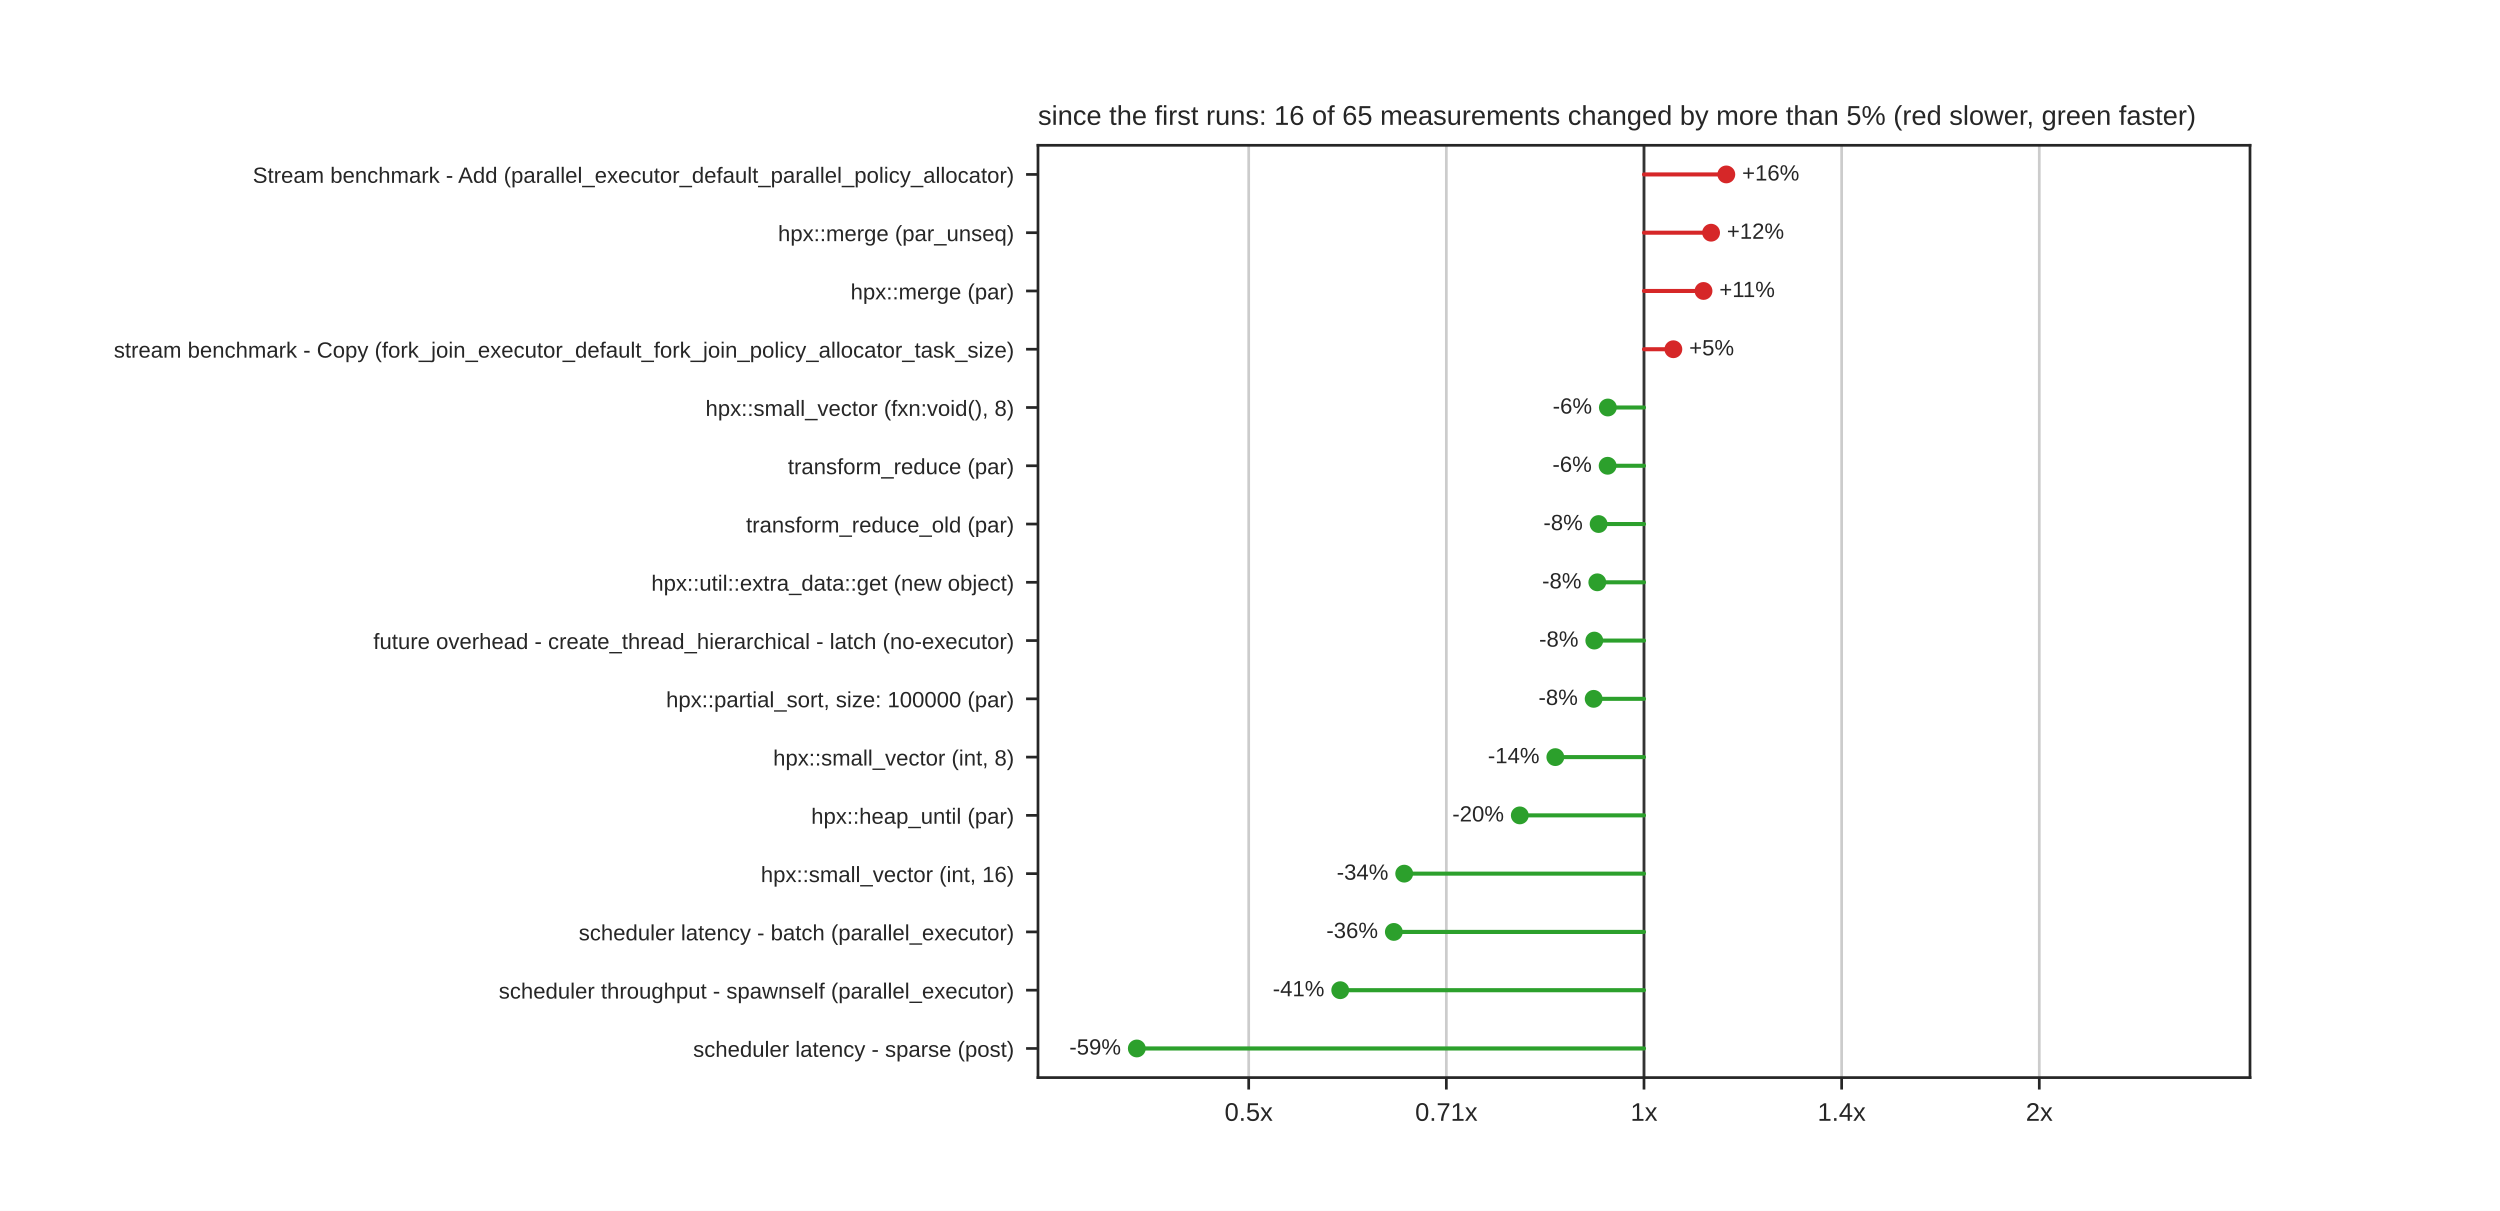
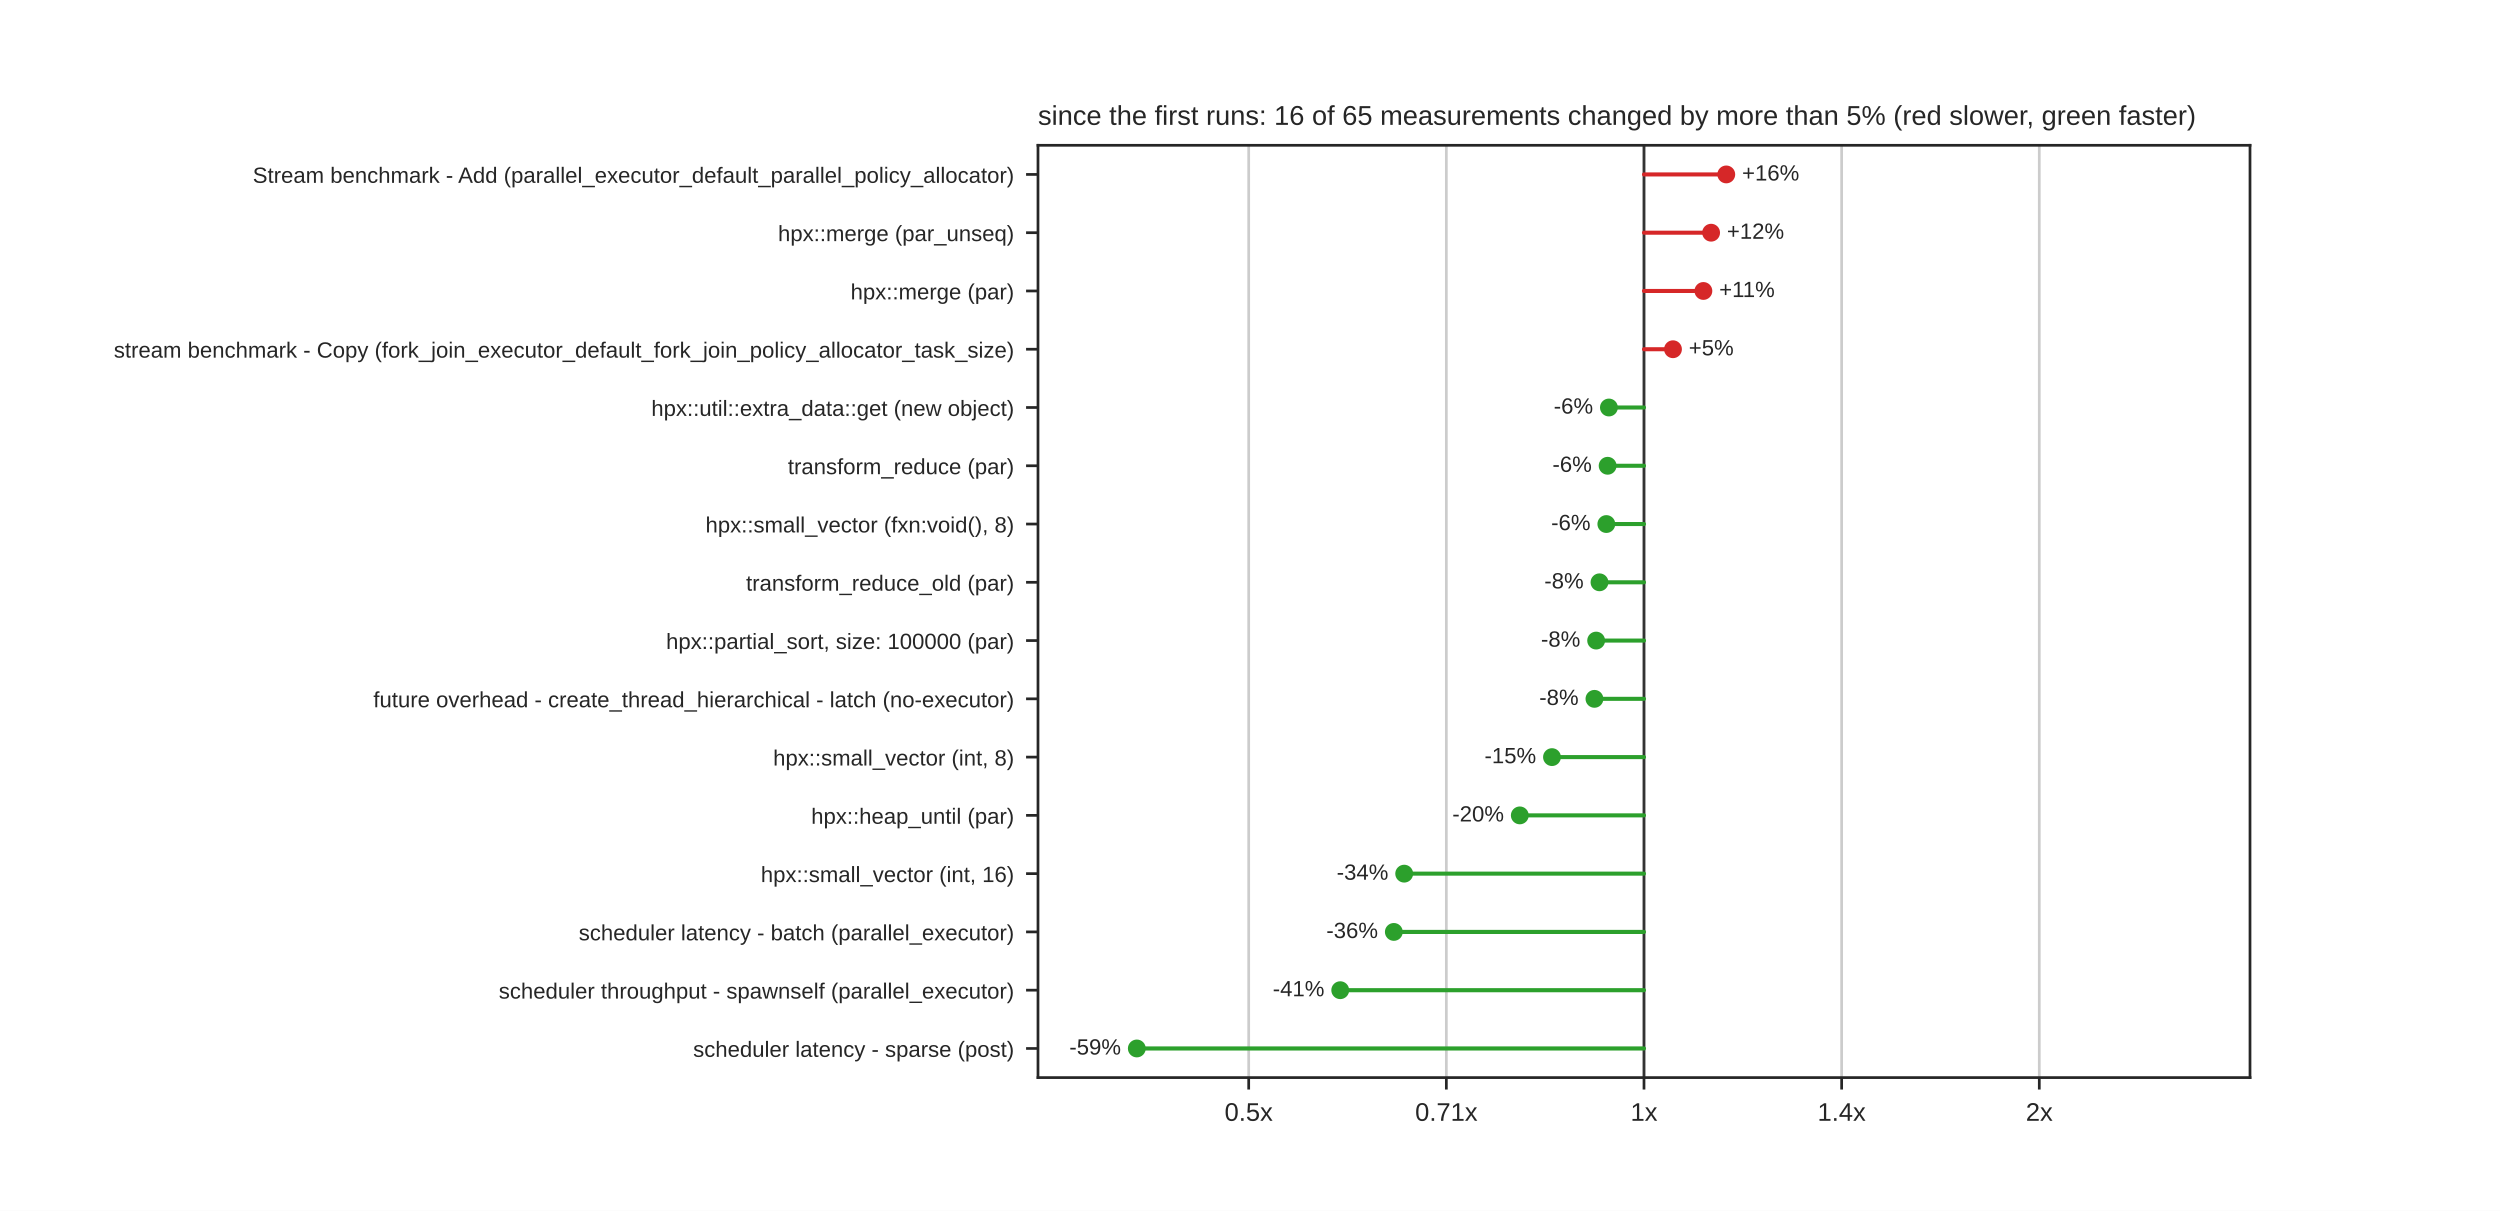
<svg xmlns="http://www.w3.org/2000/svg" xmlns:xlink="http://www.w3.org/1999/xlink" width="734.4pt" height="355.68pt" viewBox="0 0 734.4 355.68" version="1.1">
  <defs>
    <style type="text/css">*{stroke-linejoin: round; stroke-linecap: butt}</style>
  </defs>
  <g id="figure_1">
    <g id="patch_1">
      <path d="M 0 355.68  L 734.4 355.68  L 734.4 0  L 0 0  z " style="fill: #ffffff" />
    </g>
    <g id="axes_1">
      <g id="patch_2">
        <path d="M 304.92 316.555  L 660.96 316.555  L 660.96 42.682  L 304.92 42.682  z " style="fill: #ffffff" />
      </g>
      <g id="matplotlib.axis_1">
        <g id="xtick_1">
          <g id="line2d_1">
            <path d="M 366.817 316.555  L 366.817 42.682  " clip-path="url(#p9021d1a01a)" style="fill: none; stroke: #cccccc; stroke-width: 0.8; stroke-linecap: round" />
          </g>
          <g id="line2d_2">
            <defs>
              <path id="mdfc5214045" d="M 0 0  L 0 3.5  " style="stroke: #262626; stroke-width: 0.8" />
            </defs>
            <g>
              <use xlink:href="#mdfc5214045" x="366.817" y="316.555" style="fill: #262626; stroke: #262626; stroke-width: 0.8" />
            </g>
          </g>
          <g id="text_1">
-             <text style="fill: #262626; font: 7.5px 'Arial', 'DejaVu Sans', 'Liberation Sans', 'Bitstream Vera Sans', sans-serif; text-anchor: middle" x="366.817" y="329.254" transform="rotate(-0 366.8171 329.254)">0.5x</text>
+             <text style="fill: #262626; font: 7.5px 'Arial', 'DejaVu Sans', 'Liberation Sans', 'Bitstream Vera Sans', sans-serif; text-anchor: middle" x="366.817" y="329.254" transform="rotate(-0 366.8173 329.254)">0.5x</text>
          </g>
        </g>
        <g id="xtick_2">
          <g id="line2d_3">
            <path d="M 424.879 316.555  L 424.879 42.682  " clip-path="url(#p9021d1a01a)" style="fill: none; stroke: #cccccc; stroke-width: 0.8; stroke-linecap: round" />
          </g>
          <g id="line2d_4">
            <g>
              <use xlink:href="#mdfc5214045" x="424.879" y="316.555" style="fill: #262626; stroke: #262626; stroke-width: 0.8" />
            </g>
          </g>
          <g id="text_2">
-             <text style="fill: #262626; font: 7.5px 'Arial', 'DejaVu Sans', 'Liberation Sans', 'Bitstream Vera Sans', sans-serif; text-anchor: middle" x="424.879" y="329.254" transform="rotate(-0 424.8786 329.254)">0.71x</text>
+             <text style="fill: #262626; font: 7.5px 'Arial', 'DejaVu Sans', 'Liberation Sans', 'Bitstream Vera Sans', sans-serif; text-anchor: middle" x="424.879" y="329.254" transform="rotate(-0 424.8787 329.254)">0.71x</text>
          </g>
        </g>
        <g id="xtick_3">
          <g id="line2d_5">
            <path d="M 482.94 316.555  L 482.94 42.682  " clip-path="url(#p9021d1a01a)" style="fill: none; stroke: #cccccc; stroke-width: 0.8; stroke-linecap: round" />
          </g>
          <g id="line2d_6">
            <g>
              <use xlink:href="#mdfc5214045" x="482.94" y="316.555" style="fill: #262626; stroke: #262626; stroke-width: 0.8" />
            </g>
          </g>
          <g id="text_3">
            <text style="fill: #262626; font: 7.5px 'Arial', 'DejaVu Sans', 'Liberation Sans', 'Bitstream Vera Sans', sans-serif; text-anchor: middle" x="482.94" y="329.254" transform="rotate(-0 482.94 329.254)">1x</text>
          </g>
        </g>
        <g id="xtick_4">
          <g id="line2d_7">
            <path d="M 541.001 316.555  L 541.001 42.682  " clip-path="url(#p9021d1a01a)" style="fill: none; stroke: #cccccc; stroke-width: 0.8; stroke-linecap: round" />
          </g>
          <g id="line2d_8">
            <g>
              <use xlink:href="#mdfc5214045" x="541.001" y="316.555" style="fill: #262626; stroke: #262626; stroke-width: 0.8" />
            </g>
          </g>
          <g id="text_4">
-             <text style="fill: #262626; font: 7.5px 'Arial', 'DejaVu Sans', 'Liberation Sans', 'Bitstream Vera Sans', sans-serif; text-anchor: middle" x="541.001" y="329.254" transform="rotate(-0 541.0014 329.254)">1.4x</text>
+             <text style="fill: #262626; font: 7.5px 'Arial', 'DejaVu Sans', 'Liberation Sans', 'Bitstream Vera Sans', sans-serif; text-anchor: middle" x="541.001" y="329.254" transform="rotate(-0 541.0013 329.254)">1.4x</text>
          </g>
        </g>
        <g id="xtick_5">
          <g id="line2d_9">
            <path d="M 599.063 316.555  L 599.063 42.682  " clip-path="url(#p9021d1a01a)" style="fill: none; stroke: #cccccc; stroke-width: 0.8; stroke-linecap: round" />
          </g>
          <g id="line2d_10">
            <g>
              <use xlink:href="#mdfc5214045" x="599.063" y="316.555" style="fill: #262626; stroke: #262626; stroke-width: 0.8" />
            </g>
          </g>
          <g id="text_5">
-             <text style="fill: #262626; font: 7.5px 'Arial', 'DejaVu Sans', 'Liberation Sans', 'Bitstream Vera Sans', sans-serif; text-anchor: middle" x="599.063" y="329.254" transform="rotate(-0 599.0629 329.254)">2x</text>
+             <text style="fill: #262626; font: 7.5px 'Arial', 'DejaVu Sans', 'Liberation Sans', 'Bitstream Vera Sans', sans-serif; text-anchor: middle" x="599.063" y="329.254" transform="rotate(-0 599.0627 329.254)">2x</text>
          </g>
        </g>
      </g>
      <g id="matplotlib.axis_2">
        <g id="ytick_1">
          <g id="line2d_11">
            <defs>
              <path id="m414165cd4d" d="M 0 0  L -3.5 0  " style="stroke: #262626; stroke-width: 0.8" />
            </defs>
            <g>
              <use xlink:href="#m414165cd4d" x="304.92" y="51.24" style="fill: #262626; stroke: #262626; stroke-width: 0.8" />
            </g>
          </g>
          <g id="text_6">
            <text style="fill: #262626; font: 6.5px 'Arial', 'DejaVu Sans', 'Liberation Sans', 'Bitstream Vera Sans', sans-serif; text-anchor: end" x="297.92" y="53.71" transform="rotate(-0 297.92 53.70964)">Stream benchmark - Add (parallel_executor_default_parallel_policy_allocator)</text>
          </g>
        </g>
        <g id="ytick_2">
          <g id="line2d_12">
            <g>
              <use xlink:href="#m414165cd4d" x="304.92" y="68.357" style="fill: #262626; stroke: #262626; stroke-width: 0.8" />
            </g>
          </g>
          <g id="text_7">
            <text style="fill: #262626; font: 6.5px 'Arial', 'DejaVu Sans', 'Liberation Sans', 'Bitstream Vera Sans', sans-serif; text-anchor: end" x="297.92" y="70.827" transform="rotate(-0 297.92 70.82674)">hpx::merge (par_unseq)</text>
          </g>
        </g>
        <g id="ytick_3">
          <g id="line2d_13">
            <g>
              <use xlink:href="#m414165cd4d" x="304.92" y="85.474" style="fill: #262626; stroke: #262626; stroke-width: 0.8" />
            </g>
          </g>
          <g id="text_8">
            <text style="fill: #262626; font: 6.5px 'Arial', 'DejaVu Sans', 'Liberation Sans', 'Bitstream Vera Sans', sans-serif; text-anchor: end" x="297.92" y="87.944" transform="rotate(-0 297.92 87.94384)">hpx::merge (par)</text>
          </g>
        </g>
        <g id="ytick_4">
          <g id="line2d_14">
            <g>
              <use xlink:href="#m414165cd4d" x="304.92" y="102.591" style="fill: #262626; stroke: #262626; stroke-width: 0.8" />
            </g>
          </g>
          <g id="text_9">
            <text style="fill: #262626; font: 6.5px 'Arial', 'DejaVu Sans', 'Liberation Sans', 'Bitstream Vera Sans', sans-serif; text-anchor: end" x="297.92" y="105.061" transform="rotate(-0 297.92 105.0609)">stream benchmark - Copy (fork_join_executor_default_fork_join_policy_allocator_task_size)</text>
          </g>
        </g>
        <g id="ytick_5">
          <g id="line2d_15">
            <g>
              <use xlink:href="#m414165cd4d" x="304.92" y="119.709" style="fill: #262626; stroke: #262626; stroke-width: 0.8" />
            </g>
          </g>
          <g id="text_10">
-             <text style="fill: #262626; font: 6.5px 'Arial', 'DejaVu Sans', 'Liberation Sans', 'Bitstream Vera Sans', sans-serif; text-anchor: end" x="297.92" y="122.178" transform="rotate(-0 297.92 122.178)">hpx::small_vector (fxn:void(), 8)</text>
+             <text style="fill: #262626; font: 6.5px 'Arial', 'DejaVu Sans', 'Liberation Sans', 'Bitstream Vera Sans', sans-serif; text-anchor: end" x="297.92" y="122.178" transform="rotate(-0 297.92 122.178)">hpx::util::extra_data::get (new object)</text>
          </g>
        </g>
        <g id="ytick_6">
          <g id="line2d_16">
            <g>
              <use xlink:href="#m414165cd4d" x="304.92" y="136.826" style="fill: #262626; stroke: #262626; stroke-width: 0.8" />
            </g>
          </g>
          <g id="text_11">
            <text style="fill: #262626; font: 6.5px 'Arial', 'DejaVu Sans', 'Liberation Sans', 'Bitstream Vera Sans', sans-serif; text-anchor: end" x="297.92" y="139.295" transform="rotate(-0 297.92 139.2951)">transform_reduce (par)</text>
          </g>
        </g>
        <g id="ytick_7">
          <g id="line2d_17">
            <g>
              <use xlink:href="#m414165cd4d" x="304.92" y="153.943" style="fill: #262626; stroke: #262626; stroke-width: 0.8" />
            </g>
          </g>
          <g id="text_12">
-             <text style="fill: #262626; font: 6.5px 'Arial', 'DejaVu Sans', 'Liberation Sans', 'Bitstream Vera Sans', sans-serif; text-anchor: end" x="297.92" y="156.412" transform="rotate(-0 297.92 156.4122)">transform_reduce_old (par)</text>
+             <text style="fill: #262626; font: 6.5px 'Arial', 'DejaVu Sans', 'Liberation Sans', 'Bitstream Vera Sans', sans-serif; text-anchor: end" x="297.92" y="156.412" transform="rotate(-0 297.92 156.4122)">hpx::small_vector (fxn:void(), 8)</text>
          </g>
        </g>
        <g id="ytick_8">
          <g id="line2d_18">
            <g>
              <use xlink:href="#m414165cd4d" x="304.92" y="171.06" style="fill: #262626; stroke: #262626; stroke-width: 0.8" />
            </g>
          </g>
          <g id="text_13">
-             <text style="fill: #262626; font: 6.5px 'Arial', 'DejaVu Sans', 'Liberation Sans', 'Bitstream Vera Sans', sans-serif; text-anchor: end" x="297.92" y="173.529" transform="rotate(-0 297.92 173.5293)">hpx::util::extra_data::get (new object)</text>
+             <text style="fill: #262626; font: 6.5px 'Arial', 'DejaVu Sans', 'Liberation Sans', 'Bitstream Vera Sans', sans-serif; text-anchor: end" x="297.92" y="173.529" transform="rotate(-0 297.92 173.5293)">transform_reduce_old (par)</text>
          </g>
        </g>
        <g id="ytick_9">
          <g id="line2d_19">
            <g>
              <use xlink:href="#m414165cd4d" x="304.92" y="188.177" style="fill: #262626; stroke: #262626; stroke-width: 0.8" />
            </g>
          </g>
          <g id="text_14">
-             <text style="fill: #262626; font: 6.5px 'Arial', 'DejaVu Sans', 'Liberation Sans', 'Bitstream Vera Sans', sans-serif; text-anchor: end" x="297.92" y="190.646" transform="rotate(-0 297.92 190.6464)">future overhead - create_thread_hierarchical - latch (no-executor)</text>
+             <text style="fill: #262626; font: 6.5px 'Arial', 'DejaVu Sans', 'Liberation Sans', 'Bitstream Vera Sans', sans-serif; text-anchor: end" x="297.92" y="190.646" transform="rotate(-0 297.92 190.6464)">hpx::partial_sort, size: 100000 (par)</text>
          </g>
        </g>
        <g id="ytick_10">
          <g id="line2d_20">
            <g>
              <use xlink:href="#m414165cd4d" x="304.92" y="205.294" style="fill: #262626; stroke: #262626; stroke-width: 0.8" />
            </g>
          </g>
          <g id="text_15">
-             <text style="fill: #262626; font: 6.5px 'Arial', 'DejaVu Sans', 'Liberation Sans', 'Bitstream Vera Sans', sans-serif; text-anchor: end" x="297.92" y="207.764" transform="rotate(-0 297.92 207.7635)">hpx::partial_sort, size: 100000 (par)</text>
+             <text style="fill: #262626; font: 6.5px 'Arial', 'DejaVu Sans', 'Liberation Sans', 'Bitstream Vera Sans', sans-serif; text-anchor: end" x="297.92" y="207.764" transform="rotate(-0 297.92 207.7635)">future overhead - create_thread_hierarchical - latch (no-executor)</text>
          </g>
        </g>
        <g id="ytick_11">
          <g id="line2d_21">
            <g>
              <use xlink:href="#m414165cd4d" x="304.92" y="222.411" style="fill: #262626; stroke: #262626; stroke-width: 0.8" />
            </g>
          </g>
          <g id="text_16">
            <text style="fill: #262626; font: 6.5px 'Arial', 'DejaVu Sans', 'Liberation Sans', 'Bitstream Vera Sans', sans-serif; text-anchor: end" x="297.92" y="224.881" transform="rotate(-0 297.92 224.8806)">hpx::small_vector (int, 8)</text>
          </g>
        </g>
        <g id="ytick_12">
          <g id="line2d_22">
            <g>
              <use xlink:href="#m414165cd4d" x="304.92" y="239.528" style="fill: #262626; stroke: #262626; stroke-width: 0.8" />
            </g>
          </g>
          <g id="text_17">
            <text style="fill: #262626; font: 6.5px 'Arial', 'DejaVu Sans', 'Liberation Sans', 'Bitstream Vera Sans', sans-serif; text-anchor: end" x="297.92" y="241.998" transform="rotate(-0 297.92 241.9977)">hpx::heap_until (par)</text>
          </g>
        </g>
        <g id="ytick_13">
          <g id="line2d_23">
            <g>
              <use xlink:href="#m414165cd4d" x="304.92" y="256.645" style="fill: #262626; stroke: #262626; stroke-width: 0.8" />
            </g>
          </g>
          <g id="text_18">
            <text style="fill: #262626; font: 6.5px 'Arial', 'DejaVu Sans', 'Liberation Sans', 'Bitstream Vera Sans', sans-serif; text-anchor: end" x="297.92" y="259.115" transform="rotate(-0 297.92 259.1148)">hpx::small_vector (int, 16)</text>
          </g>
        </g>
        <g id="ytick_14">
          <g id="line2d_24">
            <g>
              <use xlink:href="#m414165cd4d" x="304.92" y="273.762" style="fill: #262626; stroke: #262626; stroke-width: 0.8" />
            </g>
          </g>
          <g id="text_19">
            <text style="fill: #262626; font: 6.5px 'Arial', 'DejaVu Sans', 'Liberation Sans', 'Bitstream Vera Sans', sans-serif; text-anchor: end" x="297.92" y="276.232" transform="rotate(-0 297.92 276.2319)">scheduler latency - batch (parallel_executor)</text>
          </g>
        </g>
        <g id="ytick_15">
          <g id="line2d_25">
            <g>
              <use xlink:href="#m414165cd4d" x="304.92" y="290.88" style="fill: #262626; stroke: #262626; stroke-width: 0.8" />
            </g>
          </g>
          <g id="text_20">
            <text style="fill: #262626; font: 6.5px 'Arial', 'DejaVu Sans', 'Liberation Sans', 'Bitstream Vera Sans', sans-serif; text-anchor: end" x="297.92" y="293.349" transform="rotate(-0 297.92 293.349)">scheduler throughput - spawnself (parallel_executor)</text>
          </g>
        </g>
        <g id="ytick_16">
          <g id="line2d_26">
            <g>
              <use xlink:href="#m414165cd4d" x="304.92" y="307.997" style="fill: #262626; stroke: #262626; stroke-width: 0.8" />
            </g>
          </g>
          <g id="text_21">
            <text style="fill: #262626; font: 6.5px 'Arial', 'DejaVu Sans', 'Liberation Sans', 'Bitstream Vera Sans', sans-serif; text-anchor: end" x="297.92" y="310.466" transform="rotate(-0 297.92 310.4661)">scheduler latency - sparse (post)</text>
          </g>
        </g>
      </g>
      <g id="line2d_27">
        <path d="M 482.94 316.555  L 482.94 42.682  " clip-path="url(#p9021d1a01a)" style="fill: none; stroke: #333333; stroke-width: 0.8; stroke-linecap: round" />
      </g>
      <g id="line2d_28">
-         <path d="M 482.94 51.24  L 507.122 51.24  " clip-path="url(#p9021d1a01a)" style="fill: none; stroke: #d62728; stroke-width: 1.2; stroke-linecap: round" />
+         <path d="M 482.94 51.24  L 507.109 51.24  " clip-path="url(#p9021d1a01a)" style="fill: none; stroke: #d62728; stroke-width: 1.2; stroke-linecap: round" />
      </g>
      <g id="line2d_29">
-         <path d="M 482.94 68.357  L 502.648 68.357  " clip-path="url(#p9021d1a01a)" style="fill: none; stroke: #d62728; stroke-width: 1.2; stroke-linecap: round" />
+         <path d="M 482.94 68.357  L 502.656 68.357  " clip-path="url(#p9021d1a01a)" style="fill: none; stroke: #d62728; stroke-width: 1.2; stroke-linecap: round" />
      </g>
      <g id="line2d_30">
-         <path d="M 482.94 85.474  L 500.425 85.474  " clip-path="url(#p9021d1a01a)" style="fill: none; stroke: #d62728; stroke-width: 1.2; stroke-linecap: round" />
+         <path d="M 482.94 85.474  L 500.386 85.474  " clip-path="url(#p9021d1a01a)" style="fill: none; stroke: #d62728; stroke-width: 1.2; stroke-linecap: round" />
      </g>
      <g id="line2d_31">
-         <path d="M 482.94 102.591  L 491.568 102.591  " clip-path="url(#p9021d1a01a)" style="fill: none; stroke: #d62728; stroke-width: 1.2; stroke-linecap: round" />
+         <path d="M 482.94 102.591  L 491.455 102.591  " clip-path="url(#p9021d1a01a)" style="fill: none; stroke: #d62728; stroke-width: 1.2; stroke-linecap: round" />
      </g>
      <g id="line2d_32">
-         <path d="M 482.94 119.709  L 472.325 119.709  " clip-path="url(#p9021d1a01a)" style="fill: none; stroke: #2ca02c; stroke-width: 1.2; stroke-linecap: round" />
+         <path d="M 482.94 119.709  L 472.634 119.709  " clip-path="url(#p9021d1a01a)" style="fill: none; stroke: #2ca02c; stroke-width: 1.2; stroke-linecap: round" />
      </g>
      <g id="line2d_33">
        <path d="M 482.94 136.826  L 472.258 136.826  " clip-path="url(#p9021d1a01a)" style="fill: none; stroke: #2ca02c; stroke-width: 1.2; stroke-linecap: round" />
      </g>
      <g id="line2d_34">
-         <path d="M 482.94 153.943  L 469.612 153.943  " clip-path="url(#p9021d1a01a)" style="fill: none; stroke: #2ca02c; stroke-width: 1.2; stroke-linecap: round" />
+         <path d="M 482.94 153.943  L 471.879 153.943  " clip-path="url(#p9021d1a01a)" style="fill: none; stroke: #2ca02c; stroke-width: 1.2; stroke-linecap: round" />
      </g>
      <g id="line2d_35">
-         <path d="M 482.94 171.06  L 469.225 171.06  " clip-path="url(#p9021d1a01a)" style="fill: none; stroke: #2ca02c; stroke-width: 1.2; stroke-linecap: round" />
+         <path d="M 482.94 171.06  L 469.868 171.06  " clip-path="url(#p9021d1a01a)" style="fill: none; stroke: #2ca02c; stroke-width: 1.2; stroke-linecap: round" />
      </g>
      <g id="line2d_36">
-         <path d="M 482.94 188.177  L 468.343 188.177  " clip-path="url(#p9021d1a01a)" style="fill: none; stroke: #2ca02c; stroke-width: 1.2; stroke-linecap: round" />
+         <path d="M 482.94 188.177  L 468.885 188.177  " clip-path="url(#p9021d1a01a)" style="fill: none; stroke: #2ca02c; stroke-width: 1.2; stroke-linecap: round" />
      </g>
      <g id="line2d_37">
-         <path d="M 482.94 205.294  L 468.156 205.294  " clip-path="url(#p9021d1a01a)" style="fill: none; stroke: #2ca02c; stroke-width: 1.2; stroke-linecap: round" />
+         <path d="M 482.94 205.294  L 468.385 205.294  " clip-path="url(#p9021d1a01a)" style="fill: none; stroke: #2ca02c; stroke-width: 1.2; stroke-linecap: round" />
      </g>
      <g id="line2d_38">
-         <path d="M 482.94 222.411  L 456.896 222.411  " clip-path="url(#p9021d1a01a)" style="fill: none; stroke: #2ca02c; stroke-width: 1.2; stroke-linecap: round" />
+         <path d="M 482.94 222.411  L 455.912 222.411  " clip-path="url(#p9021d1a01a)" style="fill: none; stroke: #2ca02c; stroke-width: 1.2; stroke-linecap: round" />
      </g>
      <g id="line2d_39">
        <path d="M 482.94 239.528  L 446.456 239.528  " clip-path="url(#p9021d1a01a)" style="fill: none; stroke: #2ca02c; stroke-width: 1.2; stroke-linecap: round" />
      </g>
      <g id="line2d_40">
-         <path d="M 482.94 256.645  L 412.501 256.645  " clip-path="url(#p9021d1a01a)" style="fill: none; stroke: #2ca02c; stroke-width: 1.2; stroke-linecap: round" />
+         <path d="M 482.94 256.645  L 412.496 256.645  " clip-path="url(#p9021d1a01a)" style="fill: none; stroke: #2ca02c; stroke-width: 1.2; stroke-linecap: round" />
      </g>
      <g id="line2d_41">
-         <path d="M 482.94 273.762  L 409.455 273.762  " clip-path="url(#p9021d1a01a)" style="fill: none; stroke: #2ca02c; stroke-width: 1.2; stroke-linecap: round" />
+         <path d="M 482.94 273.762  L 409.453 273.762  " clip-path="url(#p9021d1a01a)" style="fill: none; stroke: #2ca02c; stroke-width: 1.2; stroke-linecap: round" />
      </g>
      <g id="line2d_42">
        <path d="M 482.94 290.88  L 393.708 290.88  " clip-path="url(#p9021d1a01a)" style="fill: none; stroke: #2ca02c; stroke-width: 1.2; stroke-linecap: round" />
      </g>
      <g id="line2d_43">
        <path d="M 482.94 307.997  L 333.951 307.997  " clip-path="url(#p9021d1a01a)" style="fill: none; stroke: #2ca02c; stroke-width: 1.2; stroke-linecap: round" />
      </g>
      <g id="patch_3">
        <path d="M 304.92 316.555  L 304.92 42.682  " style="fill: none; stroke: #262626; stroke-width: 0.8; stroke-linejoin: miter; stroke-linecap: square" />
      </g>
      <g id="patch_4">
        <path d="M 660.96 316.555  L 660.96 42.682  " style="fill: none; stroke: #262626; stroke-width: 0.8; stroke-linejoin: miter; stroke-linecap: square" />
      </g>
      <g id="patch_5">
        <path d="M 304.92 316.555  L 660.96 316.555  " style="fill: none; stroke: #262626; stroke-width: 0.8; stroke-linejoin: miter; stroke-linecap: square" />
      </g>
      <g id="patch_6">
        <path d="M 304.92 42.682  L 660.96 42.682  " style="fill: none; stroke: #262626; stroke-width: 0.8; stroke-linejoin: miter; stroke-linecap: square" />
      </g>
      <g id="PathCollection_1">
        <defs>
          <path id="m8968767a60" d="M 0 2.121  C 0.563 2.121 1.102 1.898 1.5 1.5  C 1.898 1.102 2.121 0.563 2.121 0  C 2.121 -0.563 1.898 -1.102 1.5 -1.5  C 1.102 -1.898 0.563 -2.121 0 -2.121  C -0.563 -2.121 -1.102 -1.898 -1.5 -1.5  C -1.898 -1.102 -2.121 -0.563 -2.121 0  C -2.121 0.563 -1.898 1.102 -1.5 1.5  C -1.102 1.898 -0.563 2.121 0 2.121  z " style="stroke: #d62728" />
        </defs>
        <g clip-path="url(#p9021d1a01a)">
-           <use xlink:href="#m8968767a60" x="507.122" y="51.24" style="fill: #d62728; stroke: #d62728" />
+           <use xlink:href="#m8968767a60" x="507.109" y="51.24" style="fill: #d62728; stroke: #d62728" />
        </g>
      </g>
      <g id="text_22">
-         <text style="fill: #262626; font: 6.5px 'Arial', 'DejaVu Sans', 'Liberation Sans', 'Bitstream Vera Sans', sans-serif; text-anchor: start" x="511.766" y="53.034" transform="rotate(-0 511.7665 53.03374)">+16%</text>
+         <text style="fill: #262626; font: 6.5px 'Arial', 'DejaVu Sans', 'Liberation Sans', 'Bitstream Vera Sans', sans-serif; text-anchor: start" x="511.754" y="53.034" transform="rotate(-0 511.754 53.03374)">+16%</text>
      </g>
      <g id="PathCollection_2">
        <g clip-path="url(#p9021d1a01a)">
-           <use xlink:href="#m8968767a60" x="502.648" y="68.357" style="fill: #d62728; stroke: #d62728" />
+           <use xlink:href="#m8968767a60" x="502.656" y="68.357" style="fill: #d62728; stroke: #d62728" />
        </g>
      </g>
      <g id="text_23">
-         <text style="fill: #262626; font: 6.5px 'Arial', 'DejaVu Sans', 'Liberation Sans', 'Bitstream Vera Sans', sans-serif; text-anchor: start" x="507.293" y="70.151" transform="rotate(-0 507.2933 70.15084)">+12%</text>
+         <text style="fill: #262626; font: 6.5px 'Arial', 'DejaVu Sans', 'Liberation Sans', 'Bitstream Vera Sans', sans-serif; text-anchor: start" x="507.301" y="70.151" transform="rotate(-0 507.3009 70.15084)">+12%</text>
      </g>
      <g id="PathCollection_3">
        <g clip-path="url(#p9021d1a01a)">
-           <use xlink:href="#m8968767a60" x="500.425" y="85.474" style="fill: #d62728; stroke: #d62728" />
+           <use xlink:href="#m8968767a60" x="500.386" y="85.474" style="fill: #d62728; stroke: #d62728" />
        </g>
      </g>
      <g id="text_24">
-         <text style="fill: #262626; font: 6.5px 'Arial', 'DejaVu Sans', 'Liberation Sans', 'Bitstream Vera Sans', sans-serif; text-anchor: start" x="505.07" y="87.268" transform="rotate(-0 505.0696 87.26794)">+11%</text>
+         <text style="fill: #262626; font: 6.5px 'Arial', 'DejaVu Sans', 'Liberation Sans', 'Bitstream Vera Sans', sans-serif; text-anchor: start" x="505.031" y="87.268" transform="rotate(-0 505.0311 87.26794)">+11%</text>
      </g>
      <g id="PathCollection_4">
        <g clip-path="url(#p9021d1a01a)">
-           <use xlink:href="#m8968767a60" x="491.568" y="102.591" style="fill: #d62728; stroke: #d62728" />
+           <use xlink:href="#m8968767a60" x="491.455" y="102.591" style="fill: #d62728; stroke: #d62728" />
        </g>
      </g>
      <g id="text_25">
-         <text style="fill: #262626; font: 6.5px 'Arial', 'DejaVu Sans', 'Liberation Sans', 'Bitstream Vera Sans', sans-serif; text-anchor: start" x="496.213" y="104.385" transform="rotate(-0 496.2133 104.385)">+5%</text>
+         <text style="fill: #262626; font: 6.5px 'Arial', 'DejaVu Sans', 'Liberation Sans', 'Bitstream Vera Sans', sans-serif; text-anchor: start" x="496.1" y="104.385" transform="rotate(-0 496.0997 104.385)">+5%</text>
      </g>
      <g id="PathCollection_5">
        <defs>
          <path id="m7978cd0e5a" d="M 0 2.121  C 0.563 2.121 1.102 1.898 1.5 1.5  C 1.898 1.102 2.121 0.563 2.121 0  C 2.121 -0.563 1.898 -1.102 1.5 -1.5  C 1.102 -1.898 0.563 -2.121 0 -2.121  C -0.563 -2.121 -1.102 -1.898 -1.5 -1.5  C -1.898 -1.102 -2.121 -0.563 -2.121 0  C -2.121 0.563 -1.898 1.102 -1.5 1.5  C -1.102 1.898 -0.563 2.121 0 2.121  z " style="stroke: #2ca02c" />
        </defs>
        <g clip-path="url(#p9021d1a01a)">
-           <use xlink:href="#m7978cd0e5a" x="472.325" y="119.709" style="fill: #2ca02c; stroke: #2ca02c" />
+           <use xlink:href="#m7978cd0e5a" x="472.634" y="119.709" style="fill: #2ca02c; stroke: #2ca02c" />
        </g>
      </g>
      <g id="text_26">
-         <text style="fill: #262626; font: 6.5px 'Arial', 'DejaVu Sans', 'Liberation Sans', 'Bitstream Vera Sans', sans-serif; text-anchor: end" x="467.681" y="121.502" transform="rotate(-0 467.6805 121.5021)">-6%</text>
+         <text style="fill: #262626; font: 6.5px 'Arial', 'DejaVu Sans', 'Liberation Sans', 'Bitstream Vera Sans', sans-serif; text-anchor: end" x="467.989" y="121.502" transform="rotate(-0 467.989 121.5021)">-6%</text>
      </g>
      <g id="PathCollection_6">
        <g clip-path="url(#p9021d1a01a)">
          <use xlink:href="#m7978cd0e5a" x="472.258" y="136.826" style="fill: #2ca02c; stroke: #2ca02c" />
        </g>
      </g>
      <g id="text_27">
        <text style="fill: #262626; font: 6.5px 'Arial', 'DejaVu Sans', 'Liberation Sans', 'Bitstream Vera Sans', sans-serif; text-anchor: end" x="467.613" y="138.619" transform="rotate(-0 467.6133 138.6192)">-6%</text>
      </g>
      <g id="PathCollection_7">
        <g clip-path="url(#p9021d1a01a)">
-           <use xlink:href="#m7978cd0e5a" x="469.612" y="153.943" style="fill: #2ca02c; stroke: #2ca02c" />
+           <use xlink:href="#m7978cd0e5a" x="471.879" y="153.943" style="fill: #2ca02c; stroke: #2ca02c" />
        </g>
      </g>
      <g id="text_28">
-         <text style="fill: #262626; font: 6.5px 'Arial', 'DejaVu Sans', 'Liberation Sans', 'Bitstream Vera Sans', sans-serif; text-anchor: end" x="464.967" y="155.736" transform="rotate(-0 464.9672 155.7363)">-8%</text>
+         <text style="fill: #262626; font: 6.5px 'Arial', 'DejaVu Sans', 'Liberation Sans', 'Bitstream Vera Sans', sans-serif; text-anchor: end" x="467.234" y="155.736" transform="rotate(-0 467.2336 155.7363)">-6%</text>
      </g>
      <g id="PathCollection_8">
        <g clip-path="url(#p9021d1a01a)">
-           <use xlink:href="#m7978cd0e5a" x="469.225" y="171.06" style="fill: #2ca02c; stroke: #2ca02c" />
+           <use xlink:href="#m7978cd0e5a" x="469.868" y="171.06" style="fill: #2ca02c; stroke: #2ca02c" />
        </g>
      </g>
      <g id="text_29">
-         <text style="fill: #262626; font: 6.5px 'Arial', 'DejaVu Sans', 'Liberation Sans', 'Bitstream Vera Sans', sans-serif; text-anchor: end" x="464.58" y="172.853" transform="rotate(-0 464.5802 172.8534)">-8%</text>
+         <text style="fill: #262626; font: 6.5px 'Arial', 'DejaVu Sans', 'Liberation Sans', 'Bitstream Vera Sans', sans-serif; text-anchor: end" x="465.223" y="172.853" transform="rotate(-0 465.2227 172.8534)">-8%</text>
      </g>
      <g id="PathCollection_9">
        <g clip-path="url(#p9021d1a01a)">
-           <use xlink:href="#m7978cd0e5a" x="468.343" y="188.177" style="fill: #2ca02c; stroke: #2ca02c" />
+           <use xlink:href="#m7978cd0e5a" x="468.885" y="188.177" style="fill: #2ca02c; stroke: #2ca02c" />
        </g>
      </g>
      <g id="text_30">
-         <text style="fill: #262626; font: 6.5px 'Arial', 'DejaVu Sans', 'Liberation Sans', 'Bitstream Vera Sans', sans-serif; text-anchor: end" x="463.698" y="189.971" transform="rotate(-0 463.6978 189.9705)">-8%</text>
+         <text style="fill: #262626; font: 6.5px 'Arial', 'DejaVu Sans', 'Liberation Sans', 'Bitstream Vera Sans', sans-serif; text-anchor: end" x="464.24" y="189.971" transform="rotate(-0 464.2396 189.9705)">-8%</text>
      </g>
      <g id="PathCollection_10">
        <g clip-path="url(#p9021d1a01a)">
-           <use xlink:href="#m7978cd0e5a" x="468.156" y="205.294" style="fill: #2ca02c; stroke: #2ca02c" />
+           <use xlink:href="#m7978cd0e5a" x="468.385" y="205.294" style="fill: #2ca02c; stroke: #2ca02c" />
        </g>
      </g>
      <g id="text_31">
-         <text style="fill: #262626; font: 6.5px 'Arial', 'DejaVu Sans', 'Liberation Sans', 'Bitstream Vera Sans', sans-serif; text-anchor: end" x="463.512" y="207.088" transform="rotate(-0 463.5116 207.0876)">-8%</text>
+         <text style="fill: #262626; font: 6.5px 'Arial', 'DejaVu Sans', 'Liberation Sans', 'Bitstream Vera Sans', sans-serif; text-anchor: end" x="463.74" y="207.088" transform="rotate(-0 463.7401 207.0876)">-8%</text>
      </g>
      <g id="PathCollection_11">
        <g clip-path="url(#p9021d1a01a)">
-           <use xlink:href="#m7978cd0e5a" x="456.896" y="222.411" style="fill: #2ca02c; stroke: #2ca02c" />
+           <use xlink:href="#m7978cd0e5a" x="455.912" y="222.411" style="fill: #2ca02c; stroke: #2ca02c" />
        </g>
      </g>
      <g id="text_32">
-         <text style="fill: #262626; font: 6.5px 'Arial', 'DejaVu Sans', 'Liberation Sans', 'Bitstream Vera Sans', sans-serif; text-anchor: end" x="452.251" y="224.205" transform="rotate(-0 452.2514 224.2047)">-14%</text>
+         <text style="fill: #262626; font: 6.5px 'Arial', 'DejaVu Sans', 'Liberation Sans', 'Bitstream Vera Sans', sans-serif; text-anchor: end" x="451.268" y="224.205" transform="rotate(-0 451.2675 224.2047)">-15%</text>
      </g>
      <g id="PathCollection_12">
        <g clip-path="url(#p9021d1a01a)">
          <use xlink:href="#m7978cd0e5a" x="446.456" y="239.528" style="fill: #2ca02c; stroke: #2ca02c" />
        </g>
      </g>
      <g id="text_33">
-         <text style="fill: #262626; font: 6.5px 'Arial', 'DejaVu Sans', 'Liberation Sans', 'Bitstream Vera Sans', sans-serif; text-anchor: end" x="441.811" y="241.322" transform="rotate(-0 441.8106 241.3218)">-20%</text>
+         <text style="fill: #262626; font: 6.5px 'Arial', 'DejaVu Sans', 'Liberation Sans', 'Bitstream Vera Sans', sans-serif; text-anchor: end" x="441.811" y="241.322" transform="rotate(-0 441.8107 241.3218)">-20%</text>
      </g>
      <g id="PathCollection_13">
        <g clip-path="url(#p9021d1a01a)">
-           <use xlink:href="#m7978cd0e5a" x="412.501" y="256.645" style="fill: #2ca02c; stroke: #2ca02c" />
+           <use xlink:href="#m7978cd0e5a" x="412.496" y="256.645" style="fill: #2ca02c; stroke: #2ca02c" />
        </g>
      </g>
      <g id="text_34">
-         <text style="fill: #262626; font: 6.5px 'Arial', 'DejaVu Sans', 'Liberation Sans', 'Bitstream Vera Sans', sans-serif; text-anchor: end" x="407.856" y="258.439" transform="rotate(-0 407.8559 258.4389)">-34%</text>
+         <text style="fill: #262626; font: 6.5px 'Arial', 'DejaVu Sans', 'Liberation Sans', 'Bitstream Vera Sans', sans-serif; text-anchor: end" x="407.851" y="258.439" transform="rotate(-0 407.851 258.4389)">-34%</text>
      </g>
      <g id="PathCollection_14">
        <g clip-path="url(#p9021d1a01a)">
-           <use xlink:href="#m7978cd0e5a" x="409.455" y="273.762" style="fill: #2ca02c; stroke: #2ca02c" />
+           <use xlink:href="#m7978cd0e5a" x="409.453" y="273.762" style="fill: #2ca02c; stroke: #2ca02c" />
        </g>
      </g>
      <g id="text_35">
-         <text style="fill: #262626; font: 6.5px 'Arial', 'DejaVu Sans', 'Liberation Sans', 'Bitstream Vera Sans', sans-serif; text-anchor: end" x="404.81" y="275.556" transform="rotate(-0 404.81 275.556)">-36%</text>
+         <text style="fill: #262626; font: 6.5px 'Arial', 'DejaVu Sans', 'Liberation Sans', 'Bitstream Vera Sans', sans-serif; text-anchor: end" x="404.809" y="275.556" transform="rotate(-0 404.8086 275.556)">-36%</text>
      </g>
      <g id="PathCollection_15">
        <g clip-path="url(#p9021d1a01a)">
          <use xlink:href="#m7978cd0e5a" x="393.708" y="290.88" style="fill: #2ca02c; stroke: #2ca02c" />
        </g>
      </g>
      <g id="text_36">
-         <text style="fill: #262626; font: 6.5px 'Arial', 'DejaVu Sans', 'Liberation Sans', 'Bitstream Vera Sans', sans-serif; text-anchor: end" x="389.063" y="292.673" transform="rotate(-0 389.0632 292.6731)">-41%</text>
+         <text style="fill: #262626; font: 6.5px 'Arial', 'DejaVu Sans', 'Liberation Sans', 'Bitstream Vera Sans', sans-serif; text-anchor: end" x="389.063" y="292.673" transform="rotate(-0 389.0633 292.6731)">-41%</text>
      </g>
      <g id="PathCollection_16">
        <g clip-path="url(#p9021d1a01a)">
          <use xlink:href="#m7978cd0e5a" x="333.951" y="307.997" style="fill: #2ca02c; stroke: #2ca02c" />
        </g>
      </g>
      <g id="text_37">
        <text style="fill: #262626; font: 6.5px 'Arial', 'DejaVu Sans', 'Liberation Sans', 'Bitstream Vera Sans', sans-serif; text-anchor: end" x="329.306" y="309.79" transform="rotate(-0 329.3058 309.7902)">-59%</text>
      </g>
      <g id="text_38">
        <text style="fill: #262626; font: 8px 'Arial', 'DejaVu Sans', 'Liberation Sans', 'Bitstream Vera Sans', sans-serif; text-anchor: start" x="304.92" y="36.682" transform="rotate(-0 304.92 36.6816)">since the first runs: 16 of 65 measurements changed by more than 5% (red slower, green faster)</text>
      </g>
    </g>
  </g>
  <defs>
    <clipPath id="p9021d1a01a">
      <rect x="304.92" y="42.682" width="356.04" height="273.874" />
    </clipPath>
  </defs>
</svg>
